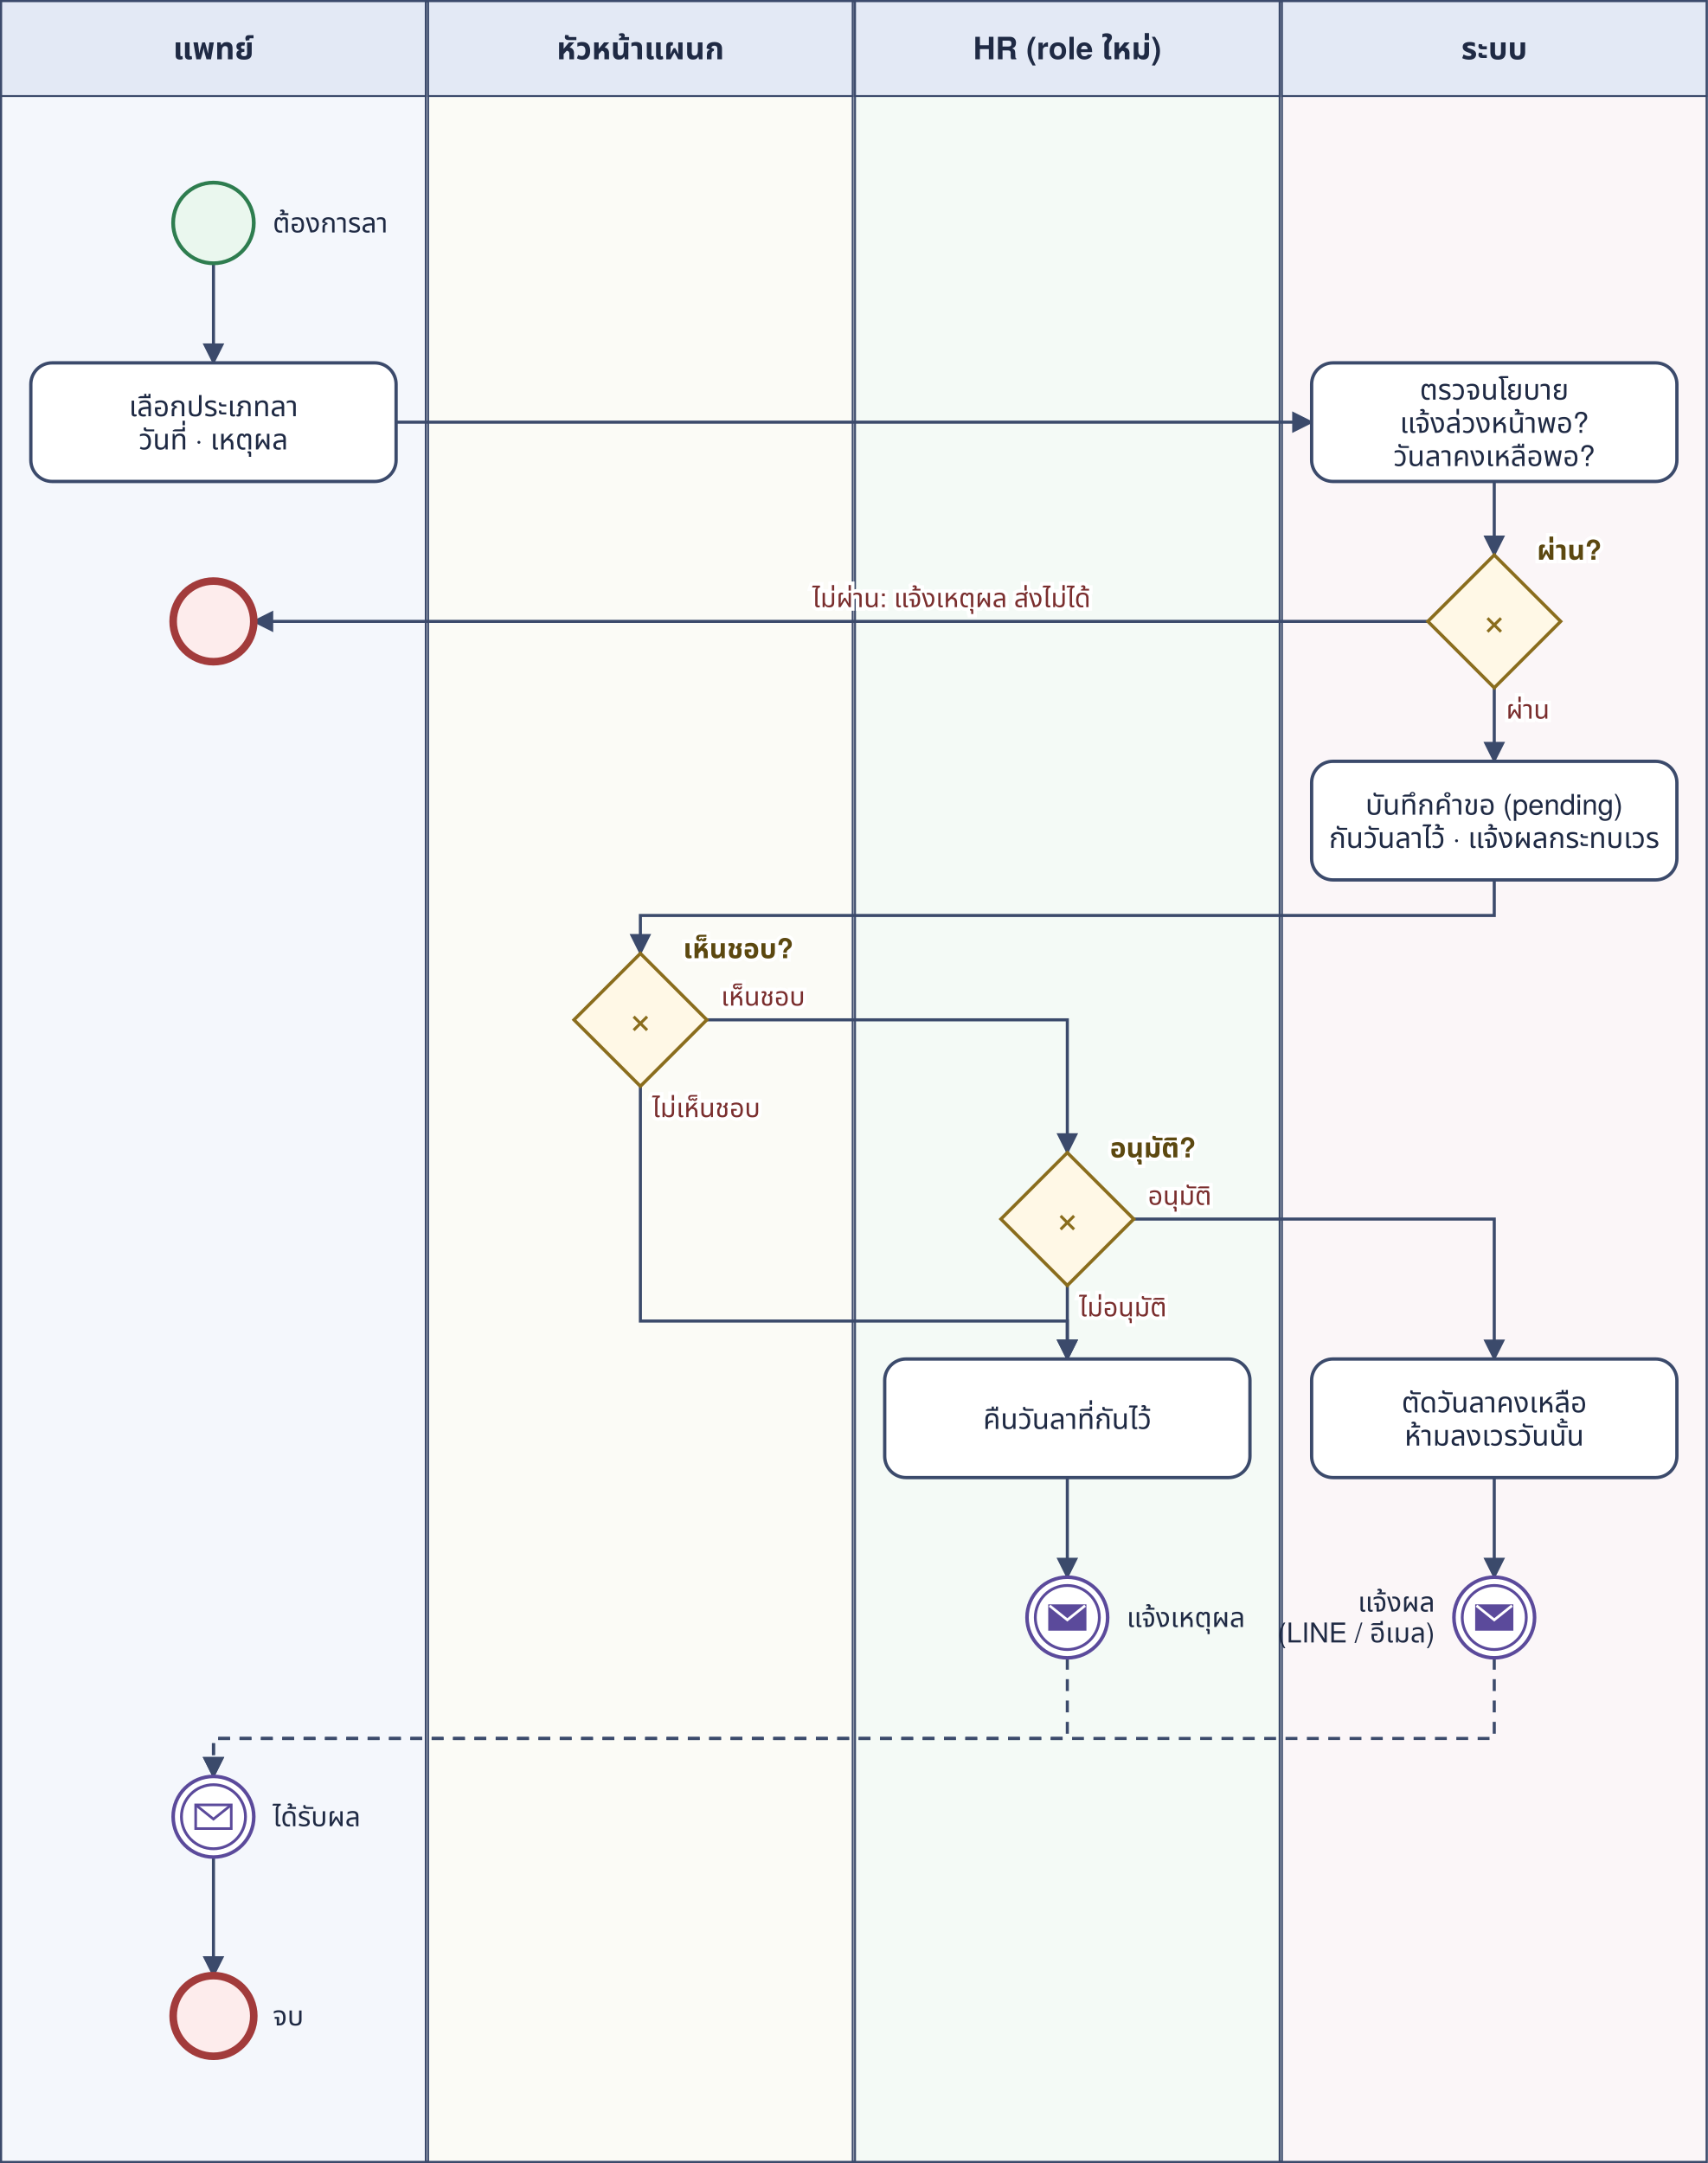
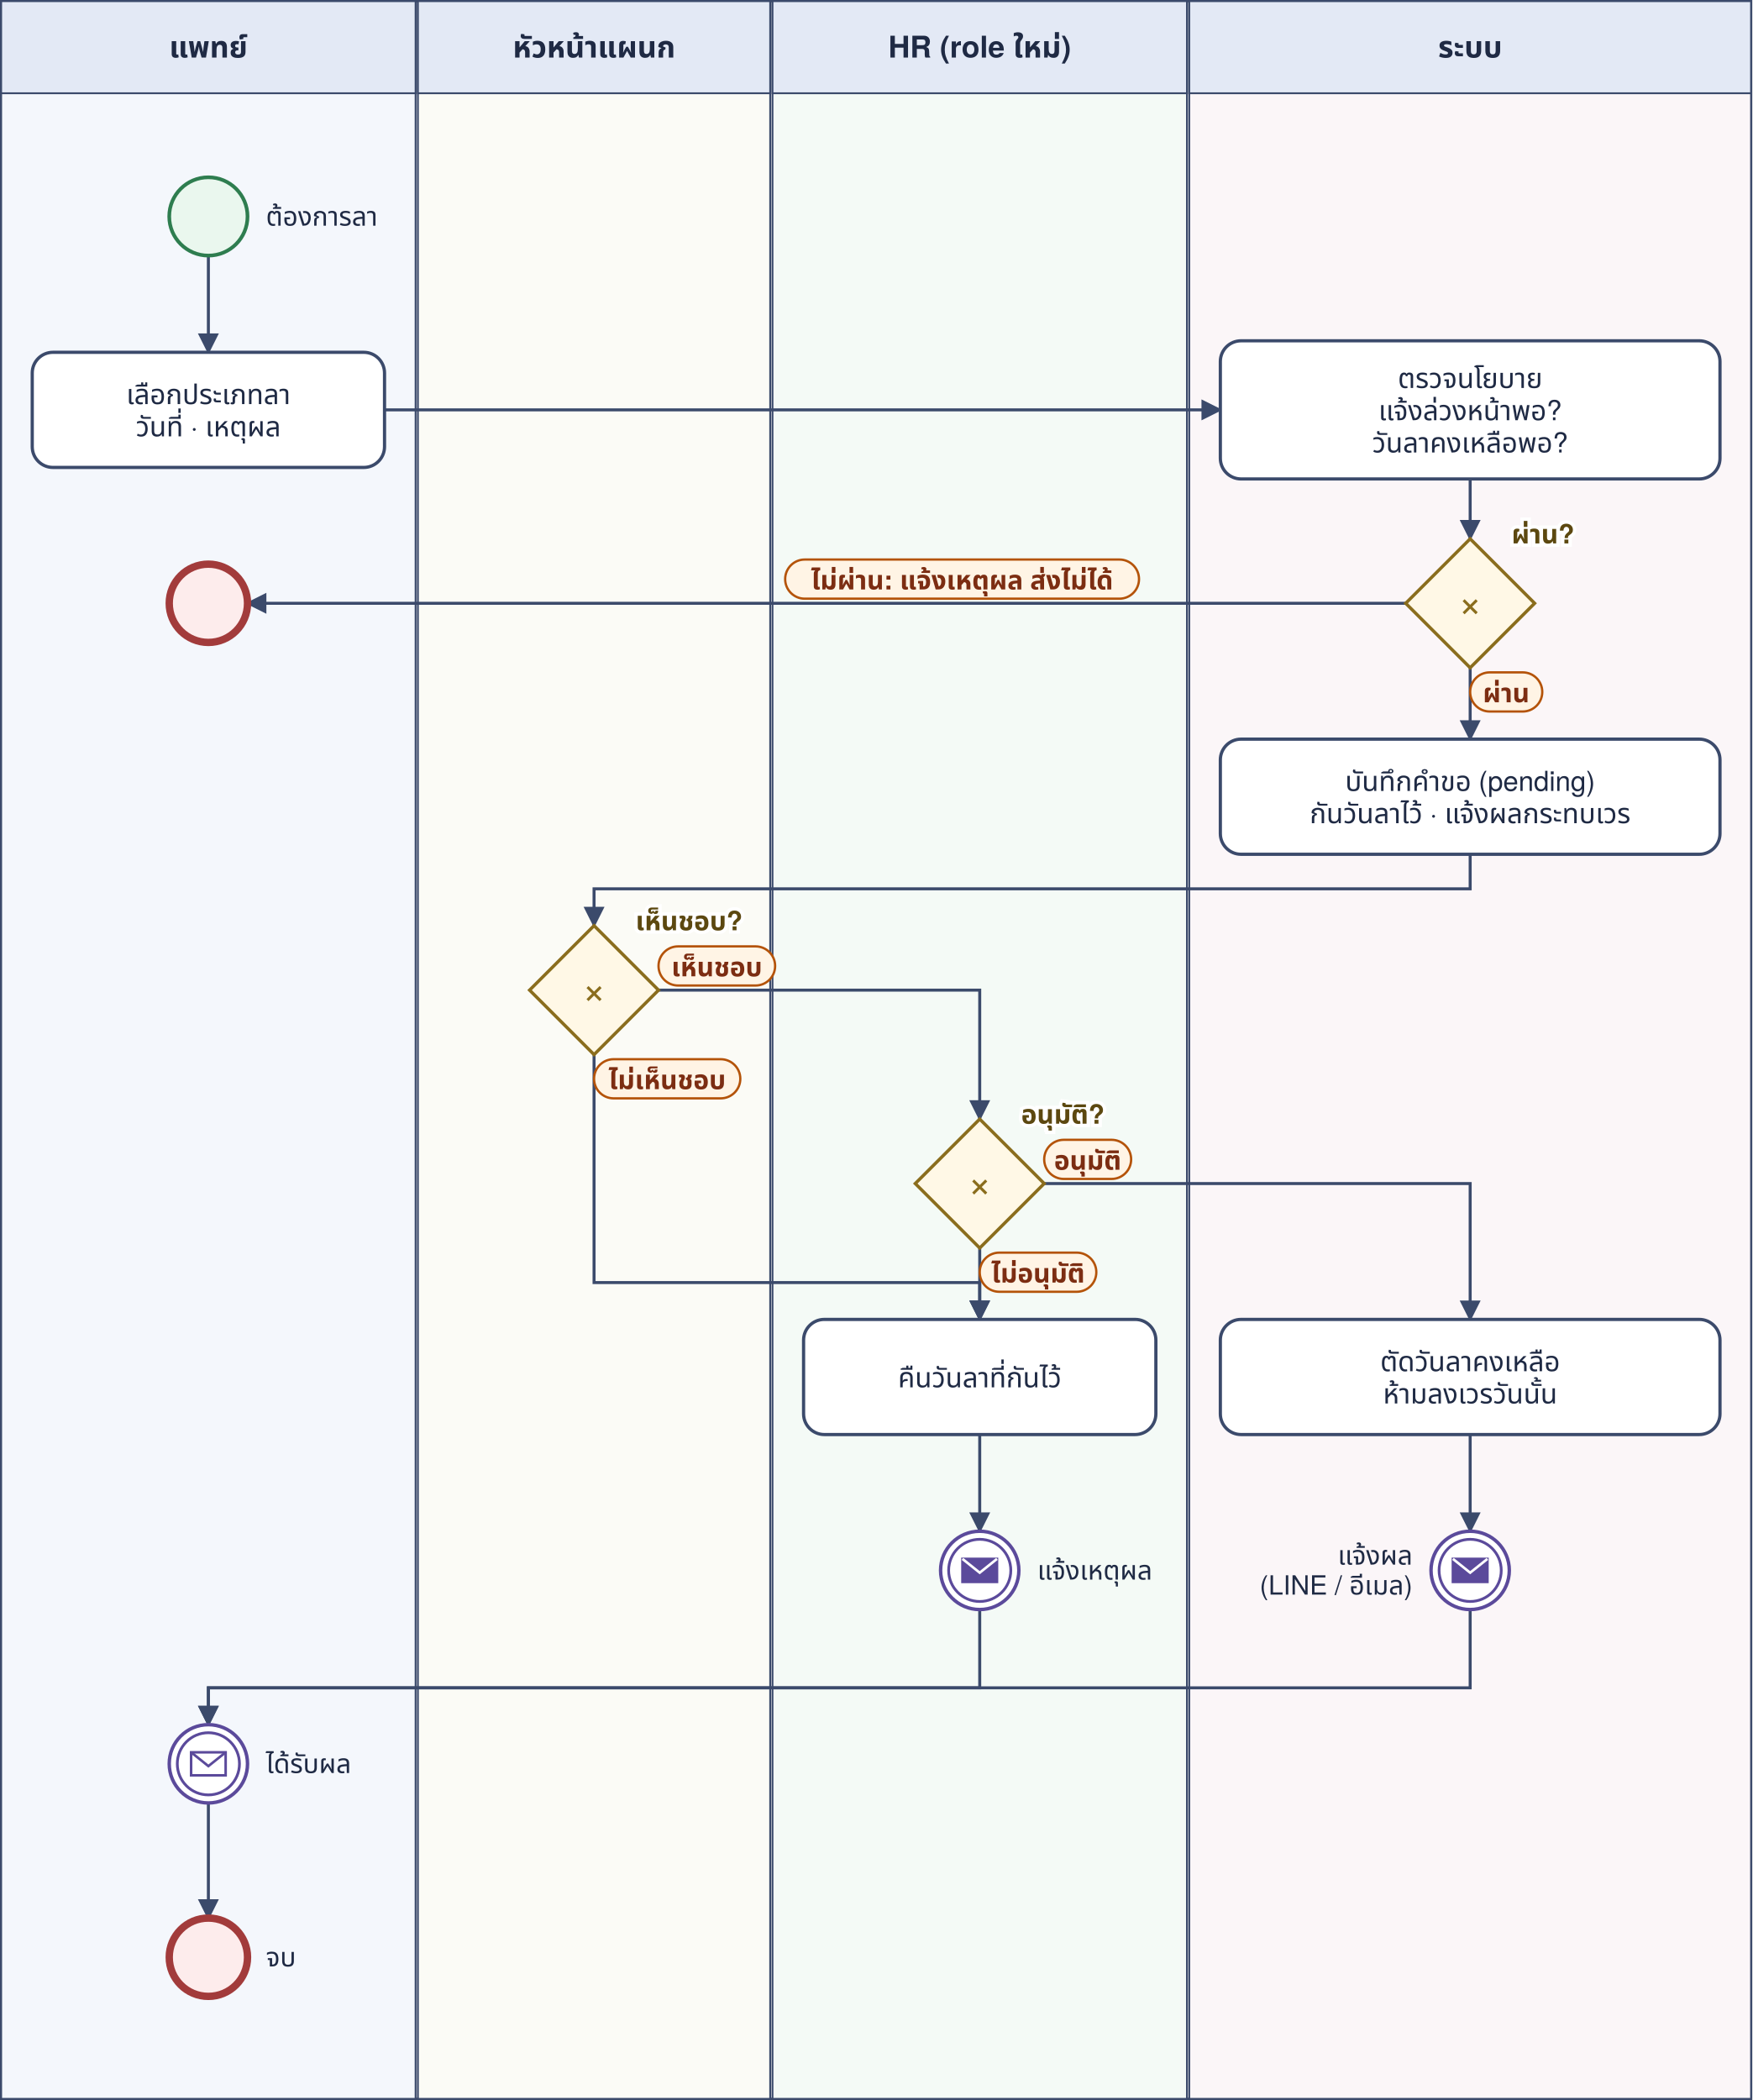
- <svg xmlns="http://www.w3.org/2000/svg" viewBox="0 0 720 912" width="720" height="912" font-family="Sarabun, 'Noto Sans Thai', Thonburi, 'Helvetica Neue', sans-serif">
+ <svg xmlns="http://www.w3.org/2000/svg" viewBox="0 0 761 912" width="761" height="912" font-family="Sarabun, 'Noto Sans Thai', Thonburi, 'Helvetica Neue', sans-serif">
  <defs>
    <marker id="a" viewBox="0 0 10 10" refX="9" refY="5" markerWidth="7" markerHeight="7" orient="auto-start-reverse">
      <path d="M0,0 L10,5 L0,10 z" fill="#3b4a6b" />
    </marker>
  </defs>
-   <rect x="0.5" y="0.5" width="719" height="911" fill="#fff" stroke="#3b4a6b" />
-   <rect x="0.5" y="0.5" width="179" height="911" fill="#f4f7fc" stroke="#3b4a6b" stroke-width="0.8" />
-   <rect x="0.5" y="0.5" width="179" height="40" fill="#e3e9f5" stroke="#3b4a6b" stroke-width="0.8" />
-   <text x="90.0" y="25.0" text-anchor="middle" font-size="13" font-weight="700" fill="#1f2a44">แพทย์</text>
-   <rect x="180.5" y="0.5" width="179" height="911" fill="#fbfbf6" stroke="#3b4a6b" stroke-width="0.8" />
-   <rect x="180.5" y="0.5" width="179" height="40" fill="#e3e9f5" stroke="#3b4a6b" stroke-width="0.8" />
-   <text x="270.0" y="25.0" text-anchor="middle" font-size="13" font-weight="700" fill="#1f2a44">หัวหน้าแผนก</text>
-   <rect x="360.5" y="0.5" width="179" height="911" fill="#f4faf6" stroke="#3b4a6b" stroke-width="0.8" />
-   <rect x="360.5" y="0.5" width="179" height="40" fill="#e3e9f5" stroke="#3b4a6b" stroke-width="0.8" />
-   <text x="450.0" y="25.0" text-anchor="middle" font-size="13" font-weight="700" fill="#1f2a44">HR (role ใหม่)</text>
-   <rect x="540.5" y="0.5" width="179" height="911" fill="#fbf6f8" stroke="#3b4a6b" stroke-width="0.8" />
-   <rect x="540.5" y="0.5" width="179" height="40" fill="#e3e9f5" stroke="#3b4a6b" stroke-width="0.8" />
-   <text x="630.0" y="25.0" text-anchor="middle" font-size="13" font-weight="700" fill="#1f2a44">ระบบ</text>
-   <path d="M90.0,111.0 V153.0" fill="none" stroke="#3b4a6b" stroke-width="1.3" marker-end="url(#a)" />
-   <path d="M167.0,178.0 H553.0" fill="none" stroke="#3b4a6b" stroke-width="1.3" marker-end="url(#a)" />
-   <path d="M630.0,203.0 V234.0" fill="none" stroke="#3b4a6b" stroke-width="1.3" marker-end="url(#a)" />
-   <path d="M602.0,262.0 H107.0" fill="none" stroke="#3b4a6b" stroke-width="1.3" marker-end="url(#a)" />
-   <text x="342.5" y="256.0" font-size="11" fill="#7a2e2e" text-anchor="start" paint-order="stroke" stroke="#fff" stroke-width="3">ไม่ผ่าน: แจ้งเหตุผล ส่งไม่ได้</text>
-   <path d="M630.0,290.0 V321.0" fill="none" stroke="#3b4a6b" stroke-width="1.3" marker-end="url(#a)" />
-   <text x="635.0" y="303.0" font-size="11" fill="#7a2e2e" text-anchor="start" paint-order="stroke" stroke="#fff" stroke-width="3">ผ่าน</text>
-   <path d="M630.0,371.0 V386.0 H270.0 V402.0" fill="none" stroke="#3b4a6b" stroke-width="1.3" marker-end="url(#a)" />
-   <path d="M298.0,430.0 H450.0 V486.0" fill="none" stroke="#3b4a6b" stroke-width="1.3" marker-end="url(#a)" />
-   <text x="304.0" y="424.0" font-size="11" fill="#7a2e2e" text-anchor="start" paint-order="stroke" stroke="#fff" stroke-width="3">เห็นชอบ</text>
-   <path d="M270.0,458.0 V557.0 H450.0 V573.0" fill="none" stroke="#3b4a6b" stroke-width="1.3" marker-end="url(#a)" />
-   <text x="275.0" y="471.0" font-size="11" fill="#7a2e2e" text-anchor="start" paint-order="stroke" stroke="#fff" stroke-width="3">ไม่เห็นชอบ</text>
-   <path d="M478.0,514.0 H630.0 V573.0" fill="none" stroke="#3b4a6b" stroke-width="1.3" marker-end="url(#a)" />
-   <text x="484.0" y="508.0" font-size="11" fill="#7a2e2e" text-anchor="start" paint-order="stroke" stroke="#fff" stroke-width="3">อนุมัติ</text>
-   <path d="M450.0,542.0 V573.0" fill="none" stroke="#3b4a6b" stroke-width="1.3" marker-end="url(#a)" />
-   <text x="455.0" y="555.0" font-size="11" fill="#7a2e2e" text-anchor="start" paint-order="stroke" stroke="#fff" stroke-width="3">ไม่อนุมัติ</text>
-   <path d="M630.0,623.0 V665.0" fill="none" stroke="#3b4a6b" stroke-width="1.3" marker-end="url(#a)" />
-   <path d="M450.0,623.0 V665.0" fill="none" stroke="#3b4a6b" stroke-width="1.3" marker-end="url(#a)" />
-   <path d="M630.0,699.0 V733.0 H90.0 V749.0" fill="none" stroke="#3b4a6b" stroke-width="1.3" stroke-dasharray="5 4" marker-end="url(#a)" />
-   <path d="M450.0,699.0 V733.0 H90.0 V749.0" fill="none" stroke="#3b4a6b" stroke-width="1.3" stroke-dasharray="5 4" marker-end="url(#a)" />
-   <path d="M90.0,783.0 V833.0" fill="none" stroke="#3b4a6b" stroke-width="1.3" marker-end="url(#a)" />
-   <circle cx="90.0" cy="94.0" r="17.0" fill="#eaf7ee" stroke="#2e7d4f" stroke-width="1.6" />
-   <text x="115.0" y="98.0" font-size="11.5" fill="#1f2a44">ต้องการลา</text>
-   <rect x="13.0" y="153.0" width="154" height="50" rx="9" fill="#fff" stroke="#3b4a6b" stroke-width="1.4" />
-   <text x="90.0" y="175.5" text-anchor="middle" font-size="12" fill="#1f2a44">เลือกประเภทลา</text>
-   <text x="90.0" y="189.5" text-anchor="middle" font-size="12" fill="#1f2a44">วันที่ · เหตุผล</text>
-   <rect x="553.0" y="153.0" width="154" height="50" rx="9" fill="#fff" stroke="#3b4a6b" stroke-width="1.4" />
-   <text x="630.0" y="168.5" text-anchor="middle" font-size="12" fill="#1f2a44">ตรวจนโยบาย</text>
-   <text x="630.0" y="182.5" text-anchor="middle" font-size="12" fill="#1f2a44">แจ้งล่วงหน้าพอ?</text>
-   <text x="630.0" y="196.5" text-anchor="middle" font-size="12" fill="#1f2a44">วันลาคงเหลือพอ?</text>
-   <path d="M630.0,234.0 L658.0,262.0 L630.0,290.0 L602.0,262.0 z" fill="#fff8e6" stroke="#8a6d1d" stroke-width="1.4" />
-   <text x="630.0" y="268.0" text-anchor="middle" font-size="18" fill="#8a6d1d">×</text>
-   <text x="648.0" y="236.0" font-size="11.5" font-weight="600" fill="#5c4810" paint-order="stroke" stroke="#fff" stroke-width="3">ผ่าน?</text>
-   <circle cx="90.0" cy="262.0" r="17.0" fill="#fdecec" stroke="#a23b3b" stroke-width="3.2" />
-   <rect x="553.0" y="321.0" width="154" height="50" rx="9" fill="#fff" stroke="#3b4a6b" stroke-width="1.4" />
-   <text x="630.0" y="343.5" text-anchor="middle" font-size="12" fill="#1f2a44">บันทึกคำขอ (pending)</text>
-   <text x="630.0" y="357.5" text-anchor="middle" font-size="12" fill="#1f2a44">กันวันลาไว้ · แจ้งผลกระทบเวร</text>
-   <path d="M270.0,402.0 L298.0,430.0 L270.0,458.0 L242.0,430.0 z" fill="#fff8e6" stroke="#8a6d1d" stroke-width="1.4" />
-   <text x="270.0" y="436.0" text-anchor="middle" font-size="18" fill="#8a6d1d">×</text>
-   <text x="288.0" y="404.0" font-size="11.5" font-weight="600" fill="#5c4810" paint-order="stroke" stroke="#fff" stroke-width="3">เห็นชอบ?</text>
-   <path d="M450.0,486.0 L478.0,514.0 L450.0,542.0 L422.0,514.0 z" fill="#fff8e6" stroke="#8a6d1d" stroke-width="1.4" />
-   <text x="450.0" y="520.0" text-anchor="middle" font-size="18" fill="#8a6d1d">×</text>
-   <text x="468.0" y="488.0" font-size="11.5" font-weight="600" fill="#5c4810" paint-order="stroke" stroke="#fff" stroke-width="3">อนุมัติ?</text>
-   <rect x="553.0" y="573.0" width="154" height="50" rx="9" fill="#fff" stroke="#3b4a6b" stroke-width="1.4" />
-   <text x="630.0" y="595.5" text-anchor="middle" font-size="12" fill="#1f2a44">ตัดวันลาคงเหลือ</text>
-   <text x="630.0" y="609.5" text-anchor="middle" font-size="12" fill="#1f2a44">ห้ามลงเวรวันนั้น</text>
-   <rect x="373.0" y="573.0" width="154" height="50" rx="9" fill="#fff" stroke="#3b4a6b" stroke-width="1.4" />
-   <text x="450.0" y="602.5" text-anchor="middle" font-size="12" fill="#1f2a44">คืนวันลาที่กันไว้</text>
-   <circle cx="630.0" cy="682.0" r="17.0" fill="#fff" stroke="#5b4a9b" stroke-width="1.5" />
-   <circle cx="630.0" cy="682.0" r="13.5" fill="#fff" stroke="#5b4a9b" stroke-width="1.2" />
-   <rect x="622.5" y="677.0" width="15" height="10" fill="#5b4a9b" stroke="#5b4a9b" stroke-width="1.1" />
-   <path d="M622.5,677.0 L630.0,683.0 L637.5,677.0" fill="none" stroke="#fff" stroke-width="1.1" />
-   <text x="605.0" y="679.5" text-anchor="end" font-size="11.5" fill="#1f2a44">แจ้งผล</text>
-   <text x="605.0" y="692.5" text-anchor="end" font-size="11.5" fill="#1f2a44">(LINE / อีเมล)</text>
-   <circle cx="450.0" cy="682.0" r="17.0" fill="#fff" stroke="#5b4a9b" stroke-width="1.5" />
-   <circle cx="450.0" cy="682.0" r="13.5" fill="#fff" stroke="#5b4a9b" stroke-width="1.2" />
-   <rect x="442.5" y="677.0" width="15" height="10" fill="#5b4a9b" stroke="#5b4a9b" stroke-width="1.1" />
-   <path d="M442.5,677.0 L450.0,683.0 L457.5,677.0" fill="none" stroke="#fff" stroke-width="1.1" />
-   <text x="475.0" y="686.0" font-size="11.5" fill="#1f2a44">แจ้งเหตุผล</text>
-   <circle cx="90.0" cy="766.0" r="17.0" fill="#fff" stroke="#5b4a9b" stroke-width="1.5" />
-   <circle cx="90.0" cy="766.0" r="13.5" fill="#fff" stroke="#5b4a9b" stroke-width="1.2" />
-   <rect x="82.5" y="761.0" width="15" height="10" fill="#fff" stroke="#5b4a9b" stroke-width="1.1" />
-   <path d="M82.5,761.0 L90.0,767.0 L97.5,761.0" fill="none" stroke="#5b4a9b" stroke-width="1.1" />
-   <text x="115.0" y="770.0" font-size="11.5" fill="#1f2a44">ได้รับผล</text>
-   <circle cx="90.0" cy="850.0" r="17.0" fill="#fdecec" stroke="#a23b3b" stroke-width="3.2" />
-   <text x="115.0" y="854.0" font-size="11.5" fill="#1f2a44">จบ</text>
+   <rect x="0.5" y="0.5" width="760" height="911" fill="#fff" stroke="#3b4a6b" />
+   <rect x="0.5" y="0.5" width="180" height="911" fill="#f4f7fc" stroke="#3b4a6b" stroke-width="0.8" />
+   <rect x="0.5" y="0.5" width="180" height="40" fill="#e3e9f5" stroke="#3b4a6b" stroke-width="0.8" />
+   <text x="90.5" y="25.0" text-anchor="middle" font-size="13" font-weight="700" fill="#1f2a44">แพทย์</text>
+   <rect x="181.5" y="0.5" width="153" height="911" fill="#fbfbf6" stroke="#3b4a6b" stroke-width="0.8" />
+   <rect x="181.5" y="0.5" width="153" height="40" fill="#e3e9f5" stroke="#3b4a6b" stroke-width="0.8" />
+   <text x="258.0" y="25.0" text-anchor="middle" font-size="13" font-weight="700" fill="#1f2a44">หัวหน้าแผนก</text>
+   <rect x="335.5" y="0.5" width="180" height="911" fill="#f4faf6" stroke="#3b4a6b" stroke-width="0.8" />
+   <rect x="335.5" y="0.5" width="180" height="40" fill="#e3e9f5" stroke="#3b4a6b" stroke-width="0.8" />
+   <text x="425.5" y="25.0" text-anchor="middle" font-size="13" font-weight="700" fill="#1f2a44">HR (role ใหม่)</text>
+   <rect x="516.5" y="0.5" width="244" height="911" fill="#fbf6f8" stroke="#3b4a6b" stroke-width="0.8" />
+   <rect x="516.5" y="0.5" width="244" height="40" fill="#e3e9f5" stroke="#3b4a6b" stroke-width="0.8" />
+   <text x="638.5" y="25.0" text-anchor="middle" font-size="13" font-weight="700" fill="#1f2a44">ระบบ</text>
+   <path d="M90.5,111.0 V153.0" fill="none" stroke="#3b4a6b" stroke-width="1.3" marker-end="url(#a)" />
+   <path d="M167.0,178.0 H530.0" fill="none" stroke="#3b4a6b" stroke-width="1.3" marker-end="url(#a)" />
+   <path d="M638.5,208.0 V234.0" fill="none" stroke="#3b4a6b" stroke-width="1.3" marker-end="url(#a)" />
+   <path d="M610.5,262.0 H107.5" fill="none" stroke="#3b4a6b" stroke-width="1.3" marker-end="url(#a)" />
+   <path d="M638.5,290.0 V321.0" fill="none" stroke="#3b4a6b" stroke-width="1.3" marker-end="url(#a)" />
+   <path d="M638.5,371.0 V386.0 H258.0 V402.0" fill="none" stroke="#3b4a6b" stroke-width="1.3" marker-end="url(#a)" />
+   <path d="M286.0,430.0 H425.5 V486.0" fill="none" stroke="#3b4a6b" stroke-width="1.3" marker-end="url(#a)" />
+   <path d="M258.0,458.0 V557.0 H425.5 V573.0" fill="none" stroke="#3b4a6b" stroke-width="1.3" marker-end="url(#a)" />
+   <path d="M453.5,514.0 H638.5 V573.0" fill="none" stroke="#3b4a6b" stroke-width="1.3" marker-end="url(#a)" />
+   <path d="M425.5,542.0 V573.0" fill="none" stroke="#3b4a6b" stroke-width="1.3" marker-end="url(#a)" />
+   <path d="M638.5,623.0 V665.0" fill="none" stroke="#3b4a6b" stroke-width="1.3" marker-end="url(#a)" />
+   <path d="M425.5,623.0 V665.0" fill="none" stroke="#3b4a6b" stroke-width="1.3" marker-end="url(#a)" />
+   <path d="M638.5,699.0 V733.0 H90.5 V749.0" fill="none" stroke="#3b4a6b" stroke-width="1.3" marker-end="url(#a)" />
+   <path d="M425.5,699.0 V733.0 H90.5 V749.0" fill="none" stroke="#3b4a6b" stroke-width="1.3" marker-end="url(#a)" />
+   <path d="M90.5,783.0 V833.0" fill="none" stroke="#3b4a6b" stroke-width="1.3" marker-end="url(#a)" />
+   <circle cx="90.5" cy="94.0" r="17.0" fill="#eaf7ee" stroke="#2e7d4f" stroke-width="1.6" />
+   <text x="115.5" y="98.0" font-size="11.5" fill="#1f2a44">ต้องการลา</text>
+   <rect x="14.0" y="153.0" width="153" height="50" rx="9" fill="#fff" stroke="#3b4a6b" stroke-width="1.4" />
+   <text x="90.5" y="175.5" text-anchor="middle" font-size="12" fill="#1f2a44">เลือกประเภทลา</text>
+   <text x="90.5" y="189.5" text-anchor="middle" font-size="12" fill="#1f2a44">วันที่ · เหตุผล</text>
+   <rect x="530.0" y="148.0" width="217" height="60" rx="9" fill="#fff" stroke="#3b4a6b" stroke-width="1.4" />
+   <text x="638.5" y="168.5" text-anchor="middle" font-size="12" fill="#1f2a44">ตรวจนโยบาย</text>
+   <text x="638.5" y="182.5" text-anchor="middle" font-size="12" fill="#1f2a44">แจ้งล่วงหน้าพอ?</text>
+   <text x="638.5" y="196.5" text-anchor="middle" font-size="12" fill="#1f2a44">วันลาคงเหลือพอ?</text>
+   <path d="M638.5,234.0 L666.5,262.0 L638.5,290.0 L610.5,262.0 z" fill="#fff8e6" stroke="#8a6d1d" stroke-width="1.4" />
+   <text x="638.5" y="268.0" text-anchor="middle" font-size="18" fill="#8a6d1d">×</text>
+   <text x="656.5" y="236.0" font-size="11.5" font-weight="700" fill="#5c4810" paint-order="stroke" stroke="#fff" stroke-width="3">ผ่าน?</text>
+   <circle cx="90.5" cy="262.0" r="17.0" fill="#fdecec" stroke="#a23b3b" stroke-width="3.2" />
+   <rect x="530.0" y="321.0" width="217" height="50" rx="9" fill="#fff" stroke="#3b4a6b" stroke-width="1.4" />
+   <text x="638.5" y="343.5" text-anchor="middle" font-size="12" fill="#1f2a44">บันทึกคำขอ (pending)</text>
+   <text x="638.5" y="357.5" text-anchor="middle" font-size="12" fill="#1f2a44">กันวันลาไว้ · แจ้งผลกระทบเวร</text>
+   <path d="M258.0,402.0 L286.0,430.0 L258.0,458.0 L230.0,430.0 z" fill="#fff8e6" stroke="#8a6d1d" stroke-width="1.4" />
+   <text x="258.0" y="436.0" text-anchor="middle" font-size="18" fill="#8a6d1d">×</text>
+   <text x="276.0" y="404.0" font-size="11.5" font-weight="700" fill="#5c4810" paint-order="stroke" stroke="#fff" stroke-width="3">เห็นชอบ?</text>
+   <path d="M425.5,486.0 L453.5,514.0 L425.5,542.0 L397.5,514.0 z" fill="#fff8e6" stroke="#8a6d1d" stroke-width="1.4" />
+   <text x="425.5" y="520.0" text-anchor="middle" font-size="18" fill="#8a6d1d">×</text>
+   <text x="443.5" y="488.0" font-size="11.5" font-weight="700" fill="#5c4810" paint-order="stroke" stroke="#fff" stroke-width="3">อนุมัติ?</text>
+   <rect x="530.0" y="573.0" width="217" height="50" rx="9" fill="#fff" stroke="#3b4a6b" stroke-width="1.4" />
+   <text x="638.5" y="595.5" text-anchor="middle" font-size="12" fill="#1f2a44">ตัดวันลาคงเหลือ</text>
+   <text x="638.5" y="609.5" text-anchor="middle" font-size="12" fill="#1f2a44">ห้ามลงเวรวันนั้น</text>
+   <rect x="349.0" y="573.0" width="153" height="50" rx="9" fill="#fff" stroke="#3b4a6b" stroke-width="1.4" />
+   <text x="425.5" y="602.5" text-anchor="middle" font-size="12" fill="#1f2a44">คืนวันลาที่กันไว้</text>
+   <circle cx="638.5" cy="682.0" r="17.0" fill="#fff" stroke="#5b4a9b" stroke-width="1.5" />
+   <circle cx="638.5" cy="682.0" r="13.5" fill="#fff" stroke="#5b4a9b" stroke-width="1.2" />
+   <rect x="631.0" y="677.0" width="15" height="10" fill="#5b4a9b" stroke="#5b4a9b" stroke-width="1.1" />
+   <path d="M631.0,677.0 L638.5,683.0 L646.0,677.0" fill="none" stroke="#fff" stroke-width="1.1" />
+   <text x="613.5" y="679.5" text-anchor="end" font-size="11.5" fill="#1f2a44">แจ้งผล</text>
+   <text x="613.5" y="692.5" text-anchor="end" font-size="11.5" fill="#1f2a44">(LINE / อีเมล)</text>
+   <circle cx="425.5" cy="682.0" r="17.0" fill="#fff" stroke="#5b4a9b" stroke-width="1.5" />
+   <circle cx="425.5" cy="682.0" r="13.5" fill="#fff" stroke="#5b4a9b" stroke-width="1.2" />
+   <rect x="418.0" y="677.0" width="15" height="10" fill="#5b4a9b" stroke="#5b4a9b" stroke-width="1.1" />
+   <path d="M418.0,677.0 L425.5,683.0 L433.0,677.0" fill="none" stroke="#fff" stroke-width="1.1" />
+   <text x="450.5" y="686.0" font-size="11.5" fill="#1f2a44">แจ้งเหตุผล</text>
+   <circle cx="90.5" cy="766.0" r="17.0" fill="#fff" stroke="#5b4a9b" stroke-width="1.5" />
+   <circle cx="90.5" cy="766.0" r="13.5" fill="#fff" stroke="#5b4a9b" stroke-width="1.2" />
+   <rect x="83.0" y="761.0" width="15" height="10" fill="#fff" stroke="#5b4a9b" stroke-width="1.1" />
+   <path d="M83.0,761.0 L90.5,767.0 L98.0,761.0" fill="none" stroke="#5b4a9b" stroke-width="1.1" />
+   <text x="115.5" y="770.0" font-size="11.5" fill="#1f2a44">ได้รับผล</text>
+   <circle cx="90.5" cy="850.0" r="17.0" fill="#fdecec" stroke="#a23b3b" stroke-width="3.2" />
+   <text x="115.5" y="854.0" font-size="11.5" fill="#1f2a44">จบ</text>
+   <rect x="341.0" y="243.0" width="153.68" height="17" rx="8.5" fill="#fff4e5" stroke="#b45309" stroke-width="1" />
+   <text x="417.84" y="256.0" text-anchor="middle" font-size="11.5" font-weight="700" fill="#7c2d12">ไม่ผ่าน: แจ้งเหตุผล ส่งไม่ได้</text>
+   <rect x="638.5" y="292.0" width="31.32" height="17" rx="8.5" fill="#fff4e5" stroke="#b45309" stroke-width="1" />
+   <text x="654.16" y="305.0" text-anchor="middle" font-size="11.5" font-weight="700" fill="#7c2d12">ผ่าน</text>
+   <rect x="286.0" y="411.0" width="50.64" height="17" rx="8.5" fill="#fff4e5" stroke="#b45309" stroke-width="1" />
+   <text x="311.32" y="424.0" text-anchor="middle" font-size="11.5" font-weight="700" fill="#7c2d12">เห็นชอบ</text>
+   <rect x="258.0" y="460.0" width="63.52" height="17" rx="8.5" fill="#fff4e5" stroke="#b45309" stroke-width="1" />
+   <text x="289.76" y="473.0" text-anchor="middle" font-size="11.5" font-weight="700" fill="#7c2d12">ไม่เห็นชอบ</text>
+   <rect x="453.5" y="495.0" width="37.76" height="17" rx="8.5" fill="#fff4e5" stroke="#b45309" stroke-width="1" />
+   <text x="472.38" y="508.0" text-anchor="middle" font-size="11.5" font-weight="700" fill="#7c2d12">อนุมัติ</text>
+   <rect x="425.5" y="544.0" width="50.64" height="17" rx="8.5" fill="#fff4e5" stroke="#b45309" stroke-width="1" />
+   <text x="450.82" y="557.0" text-anchor="middle" font-size="11.5" font-weight="700" fill="#7c2d12">ไม่อนุมัติ</text>
</svg>
